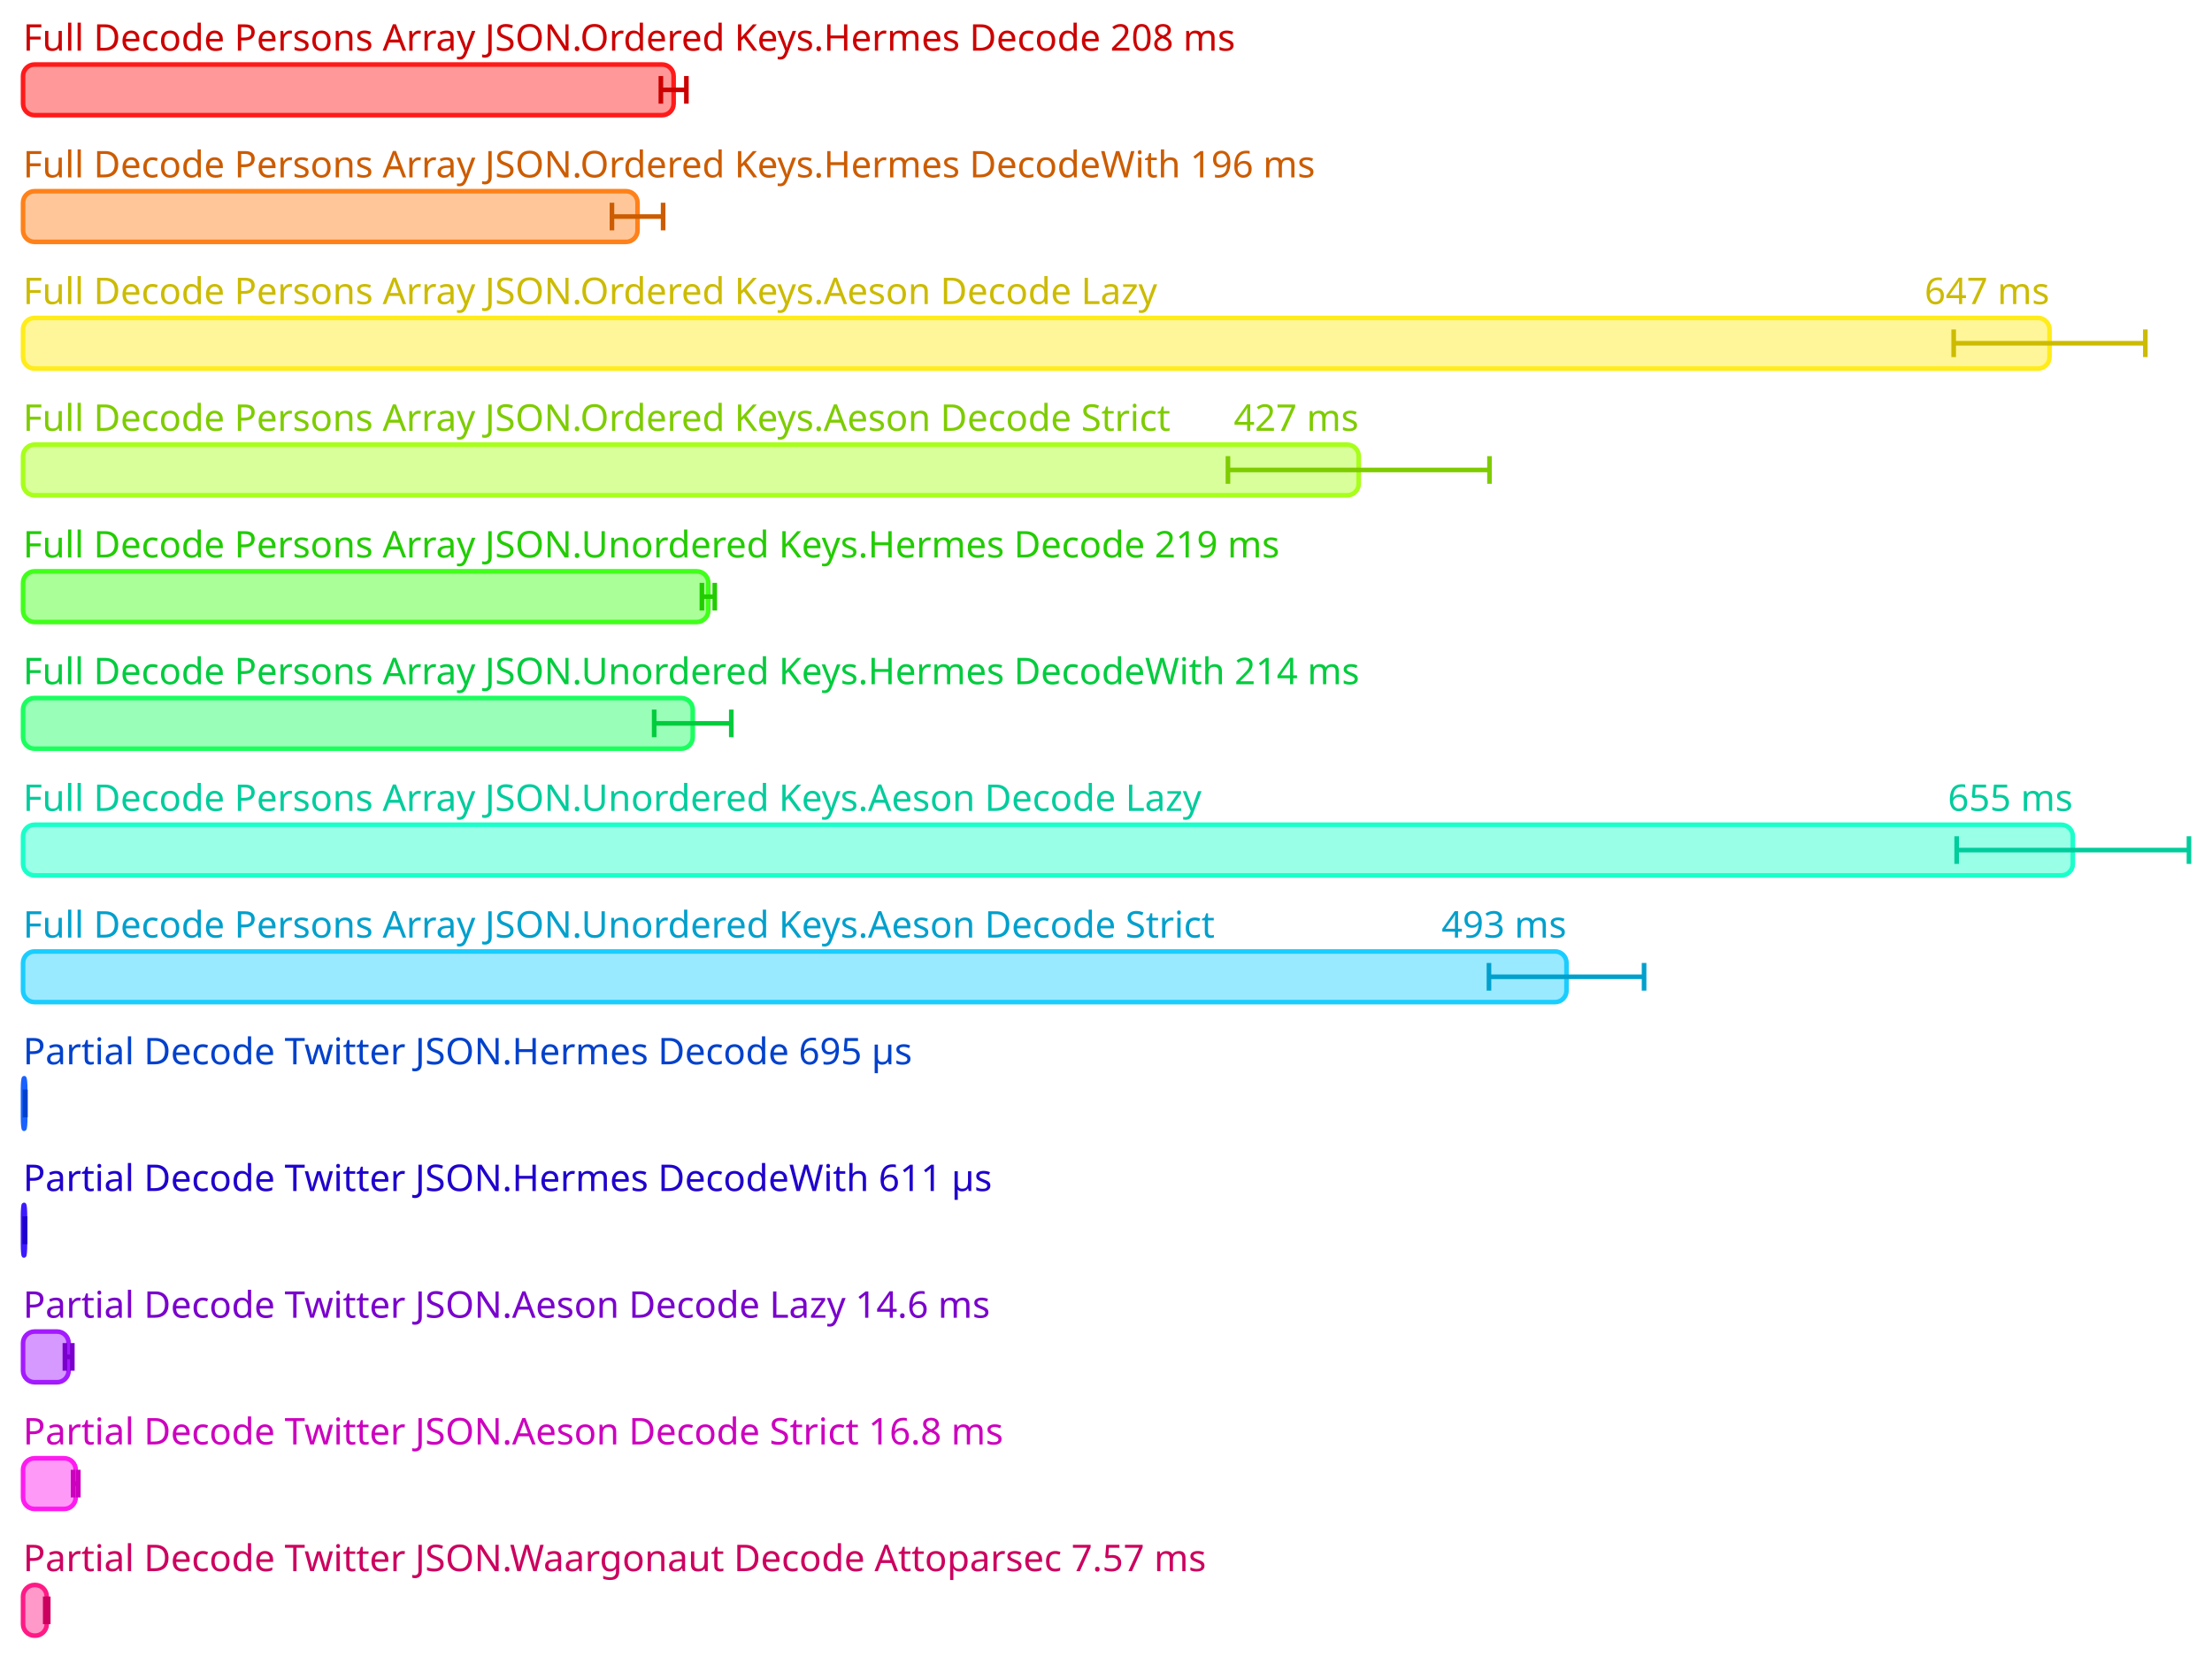
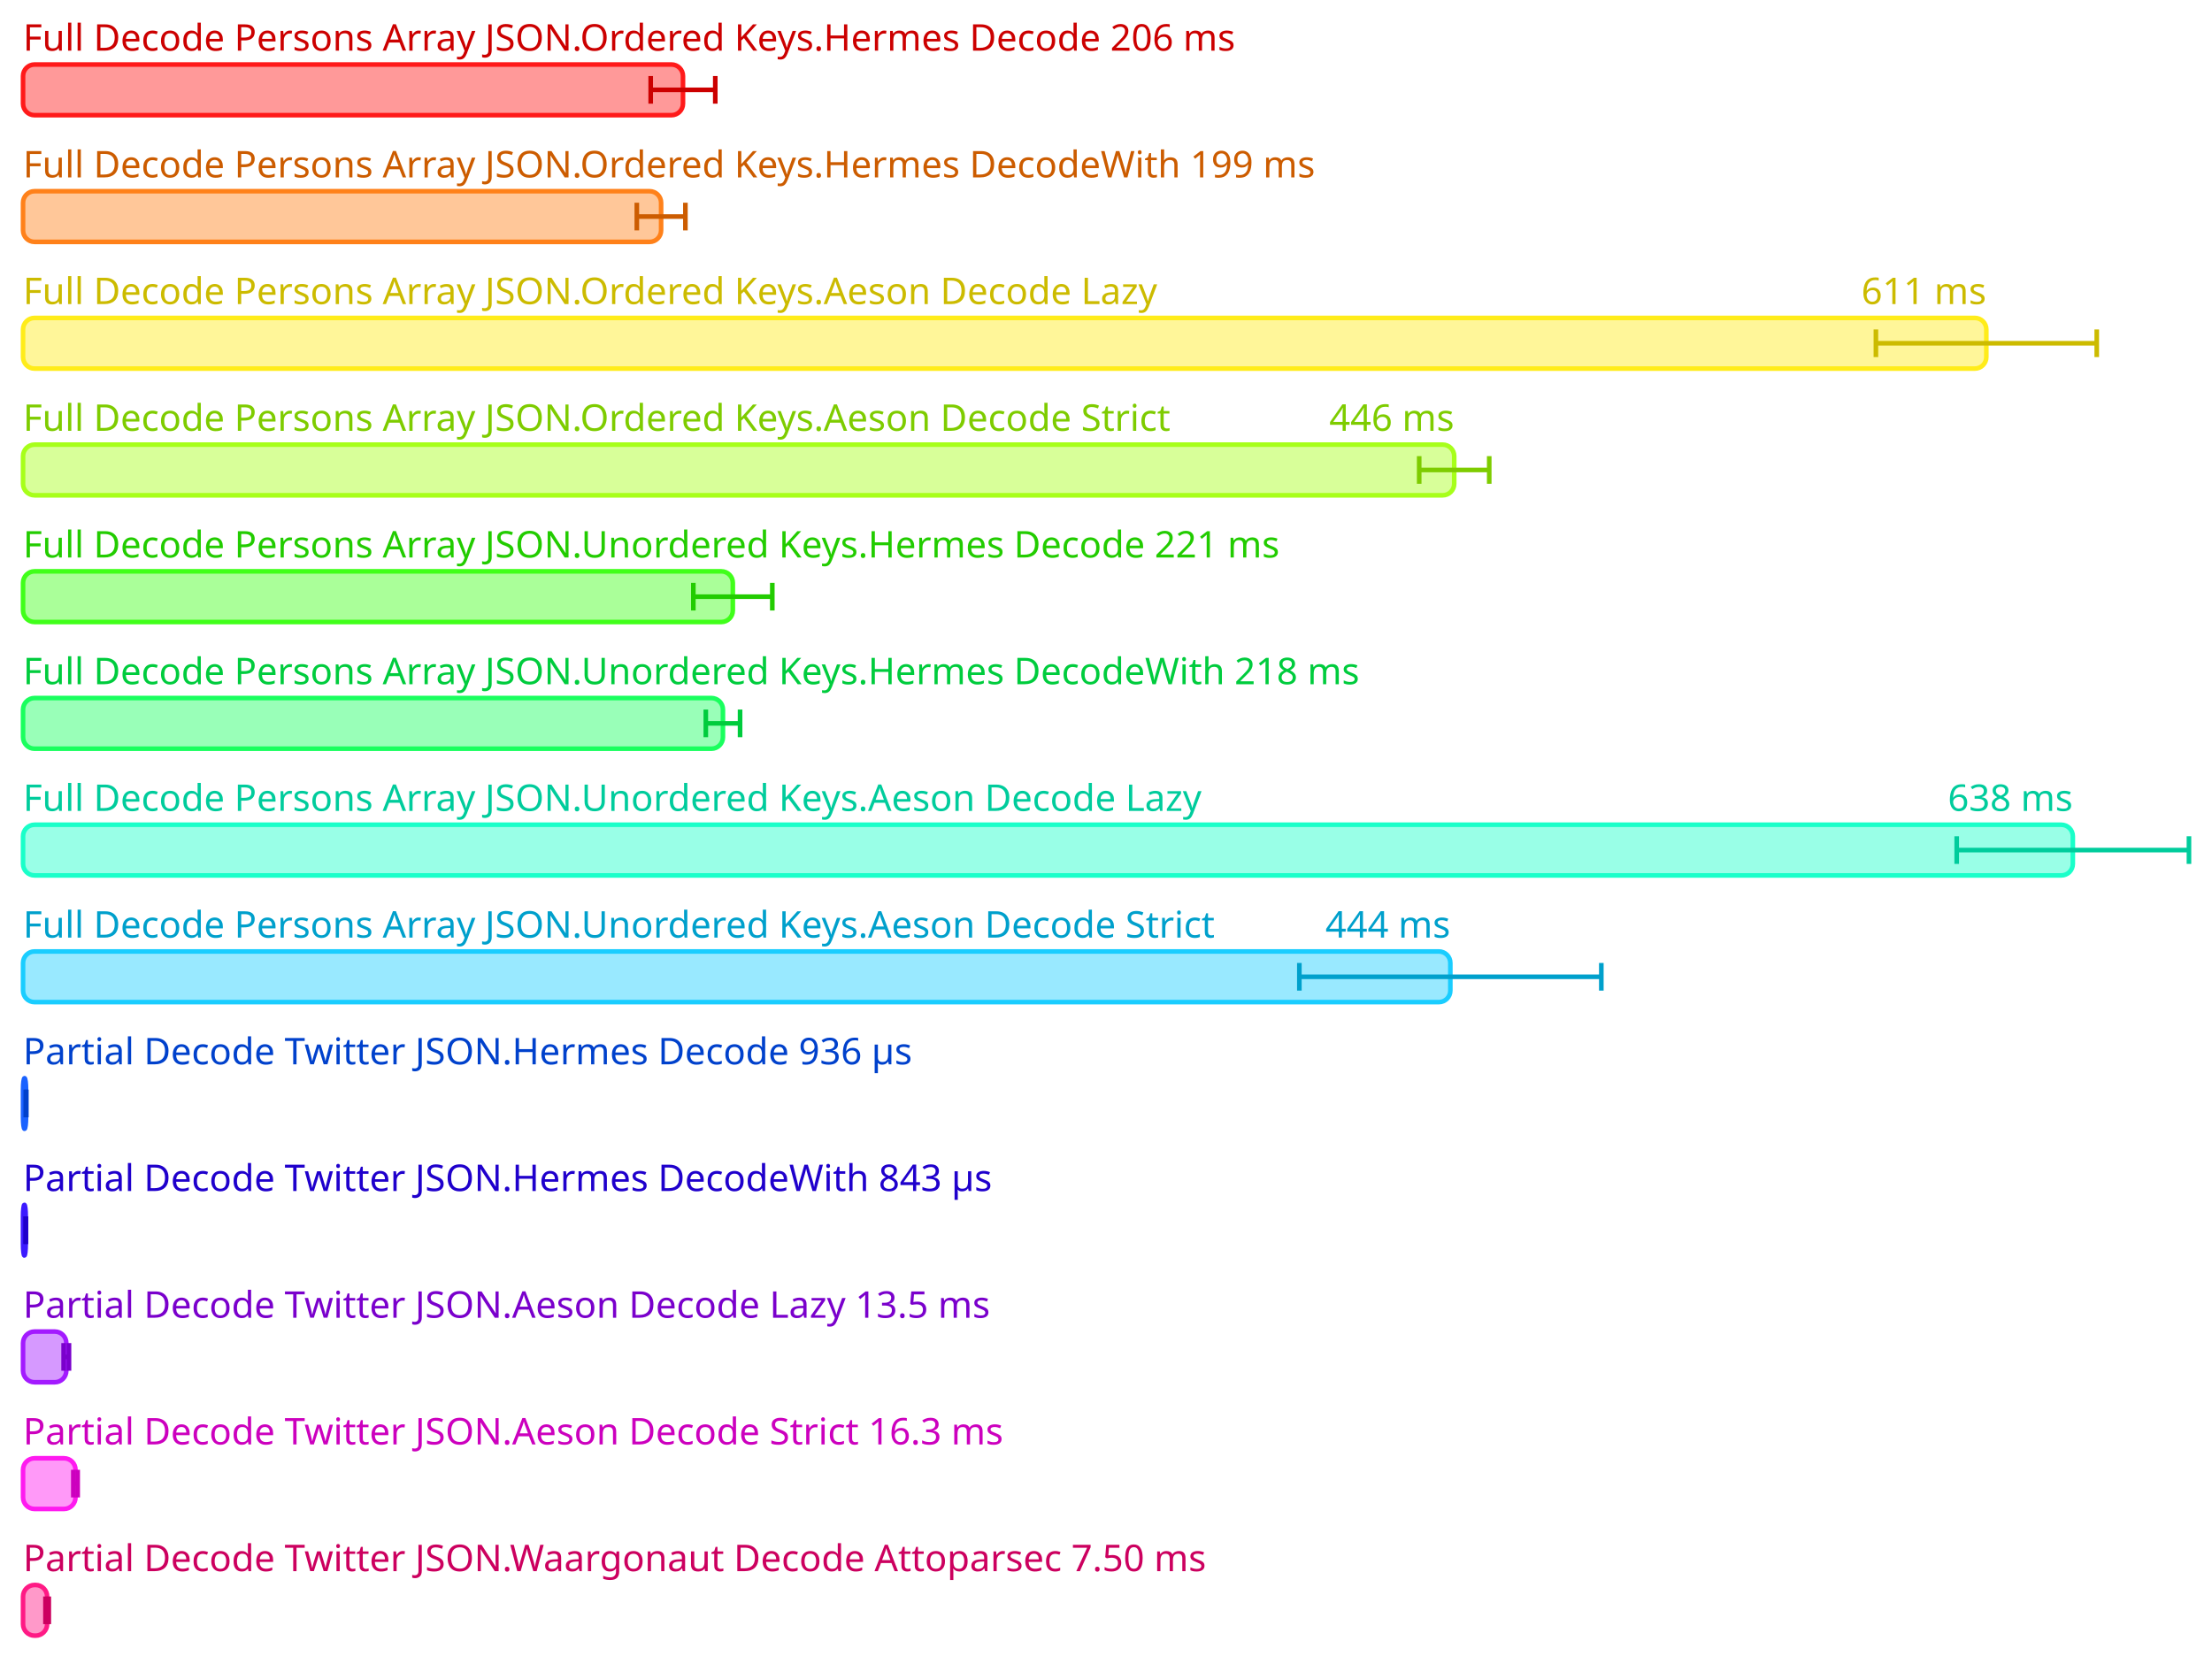
<svg xmlns="http://www.w3.org/2000/svg" height="722" width="960.0" font-size="16" font-family="sans-serif" stroke-width="2">
  <g transform="translate(10.0 0)">
-     <text fill="hsl(0, 100%, 40%)" y="22">Full Decode Persons Array JSON.Ordered Keys.Hermes Decode 208  ms</text>
+     <text fill="hsl(0, 100%, 40%)" y="22">Full Decode Persons Array JSON.Ordered Keys.Hermes Decode 206  ms</text>
    <g>
-       <rect y="28" rx="5" height="22" width="282.351" fill="hsl(0, 100%, 80%)" stroke="hsl(0, 100%, 55%)" />
+       <rect y="28" rx="5" height="22" width="286.412" fill="hsl(0, 100%, 80%)" stroke="hsl(0, 100%, 55%)" />
      <g stroke="hsl(0, 100%, 40%)">
-         <line x1="276.816" x2="287.885" y1="39" y2="39" />
-         <line x1="276.816" x2="276.816" y1="33" y2="45" />
-         <line x1="287.885" x2="287.885" y1="33" y2="45" />
+         <line x1="272.399" x2="300.426" y1="39" y2="39" />
+         <line x1="272.399" x2="272.399" y1="33" y2="45" />
+         <line x1="300.426" x2="300.426" y1="33" y2="45" />
      </g>
    </g>
-     <text fill="hsl(27, 100%, 40%)" y="77">Full Decode Persons Array JSON.Ordered Keys.Hermes DecodeWith 196  ms</text>
+     <text fill="hsl(27, 100%, 40%)" y="77">Full Decode Persons Array JSON.Ordered Keys.Hermes DecodeWith 199  ms</text>
    <g>
-       <rect y="83" rx="5" height="22" width="266.689" fill="hsl(27, 100%, 80%)" stroke="hsl(27, 100%, 55%)" />
+       <rect y="83" rx="5" height="22" width="276.919" fill="hsl(27, 100%, 80%)" stroke="hsl(27, 100%, 55%)" />
      <g stroke="hsl(27, 100%, 40%)">
-         <line x1="255.591" x2="277.787" y1="94" y2="94" />
-         <line x1="255.591" x2="255.591" y1="88" y2="100" />
-         <line x1="277.787" x2="277.787" y1="88" y2="100" />
+         <line x1="266.377" x2="287.462" y1="94" y2="94" />
+         <line x1="266.377" x2="266.377" y1="88" y2="100" />
+         <line x1="287.462" x2="287.462" y1="88" y2="100" />
      </g>
    </g>
    <g fill="hsl(55, 100%, 40%)">
      <text y="132">Full Decode Persons Array JSON.Ordered Keys.Aeson Decode Lazy</text>
-       <text y="132" x="879.48" text-anchor="end">647  ms</text>
+       <text y="132" x="852.057" text-anchor="end">611  ms</text>
    </g>
    <g>
-       <rect y="138" rx="5" height="22" width="879.48" fill="hsl(55, 100%, 80%)" stroke="hsl(55, 100%, 55%)" />
+       <rect y="138" rx="5" height="22" width="852.057" fill="hsl(55, 100%, 80%)" stroke="hsl(55, 100%, 55%)" />
      <g stroke="hsl(55, 100%, 40%)">
-         <line x1="837.891" x2="921.069" y1="149" y2="149" />
-         <line x1="837.891" x2="837.891" y1="143" y2="155" />
-         <line x1="921.069" x2="921.069" y1="143" y2="155" />
+         <line x1="804.136" x2="899.979" y1="149" y2="149" />
+         <line x1="804.136" x2="804.136" y1="143" y2="155" />
+         <line x1="899.979" x2="899.979" y1="143" y2="155" />
      </g>
    </g>
    <g fill="hsl(83, 100%, 40%)">
      <text y="187">Full Decode Persons Array JSON.Ordered Keys.Aeson Decode Strict</text>
-       <text y="187" x="579.674" text-anchor="end">427  ms</text>
+       <text y="187" x="621.122" text-anchor="end">446  ms</text>
    </g>
    <g>
-       <rect y="193" rx="5" height="22" width="579.674" fill="hsl(83, 100%, 80%)" stroke="hsl(83, 100%, 55%)" />
+       <rect y="193" rx="5" height="22" width="621.122" fill="hsl(83, 100%, 80%)" stroke="hsl(83, 100%, 55%)" />
      <g stroke="hsl(83, 100%, 40%)">
-         <line x1="522.921" x2="636.428" y1="204" y2="204" />
-         <line x1="522.921" x2="522.921" y1="198" y2="210" />
-         <line x1="636.428" x2="636.428" y1="198" y2="210" />
+         <line x1="605.925" x2="636.32" y1="204" y2="204" />
+         <line x1="605.925" x2="605.925" y1="198" y2="210" />
+         <line x1="636.32" x2="636.32" y1="198" y2="210" />
      </g>
    </g>
-     <text fill="hsl(110, 100%, 40%)" y="242">Full Decode Persons Array JSON.Unordered Keys.Hermes Decode 219  ms</text>
+     <text fill="hsl(110, 100%, 40%)" y="242">Full Decode Persons Array JSON.Unordered Keys.Hermes Decode 221  ms</text>
    <g>
-       <rect y="248" rx="5" height="22" width="297.405" fill="hsl(110, 100%, 80%)" stroke="hsl(110, 100%, 55%)" />
+       <rect y="248" rx="5" height="22" width="308.043" fill="hsl(110, 100%, 80%)" stroke="hsl(110, 100%, 55%)" />
      <g stroke="hsl(110, 100%, 40%)">
-         <line x1="294.614" x2="300.197" y1="259" y2="259" />
-         <line x1="294.614" x2="294.614" y1="253" y2="265" />
-         <line x1="300.197" x2="300.197" y1="253" y2="265" />
+         <line x1="290.908" x2="325.177" y1="259" y2="259" />
+         <line x1="290.908" x2="290.908" y1="253" y2="265" />
+         <line x1="325.177" x2="325.177" y1="253" y2="265" />
      </g>
    </g>
-     <text fill="hsl(138, 100%, 40%)" y="297">Full Decode Persons Array JSON.Unordered Keys.Hermes DecodeWith 214  ms</text>
+     <text fill="hsl(138, 100%, 40%)" y="297">Full Decode Persons Array JSON.Unordered Keys.Hermes DecodeWith 218  ms</text>
    <g>
-       <rect y="303" rx="5" height="22" width="290.644" fill="hsl(138, 100%, 80%)" stroke="hsl(138, 100%, 55%)" />
+       <rect y="303" rx="5" height="22" width="303.754" fill="hsl(138, 100%, 80%)" stroke="hsl(138, 100%, 55%)" />
      <g stroke="hsl(138, 100%, 40%)">
-         <line x1="273.91" x2="307.378" y1="314" y2="314" />
-         <line x1="273.91" x2="273.91" y1="308" y2="320" />
-         <line x1="307.378" x2="307.378" y1="308" y2="320" />
+         <line x1="296.322" x2="311.187" y1="314" y2="314" />
+         <line x1="296.322" x2="296.322" y1="308" y2="320" />
+         <line x1="311.187" x2="311.187" y1="308" y2="320" />
      </g>
    </g>
    <g fill="hsl(166, 100%, 40%)">
      <text y="352">Full Decode Persons Array JSON.Unordered Keys.Aeson Decode Lazy</text>
-       <text y="352" x="889.598" text-anchor="end">655  ms</text>
+       <text y="352" x="889.601" text-anchor="end">638  ms</text>
    </g>
    <g>
-       <rect y="358" rx="5" height="22" width="889.598" fill="hsl(166, 100%, 80%)" stroke="hsl(166, 100%, 55%)" />
+       <rect y="358" rx="5" height="22" width="889.601" fill="hsl(166, 100%, 80%)" stroke="hsl(166, 100%, 55%)" />
      <g stroke="hsl(166, 100%, 40%)">
-         <line x1="839.196" x2="940.0" y1="369" y2="369" />
-         <line x1="839.196" x2="839.196" y1="363" y2="375" />
+         <line x1="839.202" x2="940.0" y1="369" y2="369" />
+         <line x1="839.202" x2="839.202" y1="363" y2="375" />
        <line x1="940.0" x2="940.0" y1="363" y2="375" />
      </g>
    </g>
    <g fill="hsl(193, 100%, 40%)">
      <text y="407">Full Decode Persons Array JSON.Unordered Keys.Aeson Decode Strict</text>
-       <text y="407" x="669.862" text-anchor="end">493  ms</text>
+       <text y="407" x="619.444" text-anchor="end">444  ms</text>
    </g>
    <g>
-       <rect y="413" rx="5" height="22" width="669.862" fill="hsl(193, 100%, 80%)" stroke="hsl(193, 100%, 55%)" />
+       <rect y="413" rx="5" height="22" width="619.444" fill="hsl(193, 100%, 80%)" stroke="hsl(193, 100%, 55%)" />
      <g stroke="hsl(193, 100%, 40%)">
-         <line x1="636.205" x2="703.52" y1="424" y2="424" />
-         <line x1="636.205" x2="636.205" y1="418" y2="430" />
-         <line x1="703.52" x2="703.52" y1="418" y2="430" />
+         <line x1="553.918" x2="684.969" y1="424" y2="424" />
+         <line x1="553.918" x2="553.918" y1="418" y2="430" />
+         <line x1="684.969" x2="684.969" y1="418" y2="430" />
      </g>
    </g>
-     <text fill="hsl(221, 100%, 40%)" y="462">Partial Decode Twitter JSON.Hermes Decode 695  μs</text>
+     <text fill="hsl(221, 100%, 40%)" y="462">Partial Decode Twitter JSON.Hermes Decode 936  μs</text>
    <g>
-       <rect y="468" rx="5" height="22" width="0.944" fill="hsl(221, 100%, 80%)" stroke="hsl(221, 100%, 55%)" />
+       <rect y="468" rx="5" height="22" width="1.305" fill="hsl(221, 100%, 80%)" stroke="hsl(221, 100%, 55%)" />
      <g stroke="hsl(221, 100%, 40%)">
-         <line x1="0.87" x2="1.018" y1="479" y2="479" />
-         <line x1="0.87" x2="0.87" y1="473" y2="485" />
-         <line x1="1.018" x2="1.018" y1="473" y2="485" />
+         <line x1="1.178" x2="1.431" y1="479" y2="479" />
+         <line x1="1.178" x2="1.178" y1="473" y2="485" />
+         <line x1="1.431" x2="1.431" y1="473" y2="485" />
      </g>
    </g>
-     <text fill="hsl(249, 100%, 40%)" y="517">Partial Decode Twitter JSON.Hermes DecodeWith 611  μs</text>
+     <text fill="hsl(249, 100%, 40%)" y="517">Partial Decode Twitter JSON.Hermes DecodeWith 843  μs</text>
    <g>
-       <rect y="523" rx="5" height="22" width="0.83" fill="hsl(249, 100%, 80%)" stroke="hsl(249, 100%, 55%)" />
+       <rect y="523" rx="5" height="22" width="1.175" fill="hsl(249, 100%, 80%)" stroke="hsl(249, 100%, 55%)" />
      <g stroke="hsl(249, 100%, 40%)">
-         <line x1="0.758" x2="0.903" y1="534" y2="534" />
-         <line x1="0.758" x2="0.758" y1="528" y2="540" />
-         <line x1="0.903" x2="0.903" y1="528" y2="540" />
+         <line x1="1.114" x2="1.236" y1="534" y2="534" />
+         <line x1="1.114" x2="1.114" y1="528" y2="540" />
+         <line x1="1.236" x2="1.236" y1="528" y2="540" />
      </g>
    </g>
-     <text fill="hsl(276, 100%, 40%)" y="572">Partial Decode Twitter JSON.Aeson Decode Lazy 14.6 ms</text>
+     <text fill="hsl(276, 100%, 40%)" y="572">Partial Decode Twitter JSON.Aeson Decode Lazy 13.5 ms</text>
    <g>
-       <rect y="578" rx="5" height="22" width="19.777" fill="hsl(276, 100%, 80%)" stroke="hsl(276, 100%, 55%)" />
+       <rect y="578" rx="5" height="22" width="18.777" fill="hsl(276, 100%, 80%)" stroke="hsl(276, 100%, 55%)" />
      <g stroke="hsl(276, 100%, 40%)">
-         <line x1="18.164" x2="21.389" y1="589" y2="589" />
-         <line x1="18.164" x2="18.164" y1="583" y2="595" />
-         <line x1="21.389" x2="21.389" y1="583" y2="595" />
+         <line x1="17.614" x2="19.939" y1="589" y2="589" />
+         <line x1="17.614" x2="17.614" y1="583" y2="595" />
+         <line x1="19.939" x2="19.939" y1="583" y2="595" />
      </g>
    </g>
-     <text fill="hsl(304, 100%, 40%)" y="627">Partial Decode Twitter JSON.Aeson Decode Strict 16.8 ms</text>
+     <text fill="hsl(304, 100%, 40%)" y="627">Partial Decode Twitter JSON.Aeson Decode Strict 16.3 ms</text>
    <g>
-       <rect y="633" rx="5" height="22" width="22.86" fill="hsl(304, 100%, 80%)" stroke="hsl(304, 100%, 55%)" />
+       <rect y="633" rx="5" height="22" width="22.767" fill="hsl(304, 100%, 80%)" stroke="hsl(304, 100%, 55%)" />
      <g stroke="hsl(304, 100%, 40%)">
-         <line x1="21.727" x2="23.993" y1="644" y2="644" />
-         <line x1="21.727" x2="21.727" y1="638" y2="650" />
-         <line x1="23.993" x2="23.993" y1="638" y2="650" />
+         <line x1="21.824" x2="23.711" y1="644" y2="644" />
+         <line x1="21.824" x2="21.824" y1="638" y2="650" />
+         <line x1="23.711" x2="23.711" y1="638" y2="650" />
      </g>
    </g>
-     <text fill="hsl(332, 100%, 40%)" y="682">Partial Decode Twitter JSON.Waargonaut Decode Attoparsec 7.57 ms</text>
+     <text fill="hsl(332, 100%, 40%)" y="682">Partial Decode Twitter JSON.Waargonaut Decode Attoparsec 7.50 ms</text>
    <g>
-       <rect y="688" rx="5" height="22" width="10.282" fill="hsl(332, 100%, 80%)" stroke="hsl(332, 100%, 55%)" />
+       <rect y="688" rx="5" height="22" width="10.451" fill="hsl(332, 100%, 80%)" stroke="hsl(332, 100%, 55%)" />
      <g stroke="hsl(332, 100%, 40%)">
-         <line x1="9.625" x2="10.939" y1="699" y2="699" />
-         <line x1="9.625" x2="9.625" y1="693" y2="705" />
-         <line x1="10.939" x2="10.939" y1="693" y2="705" />
+         <line x1="9.729" x2="11.174" y1="699" y2="699" />
+         <line x1="9.729" x2="9.729" y1="693" y2="705" />
+         <line x1="11.174" x2="11.174" y1="693" y2="705" />
      </g>
    </g>
  </g>
</svg>
